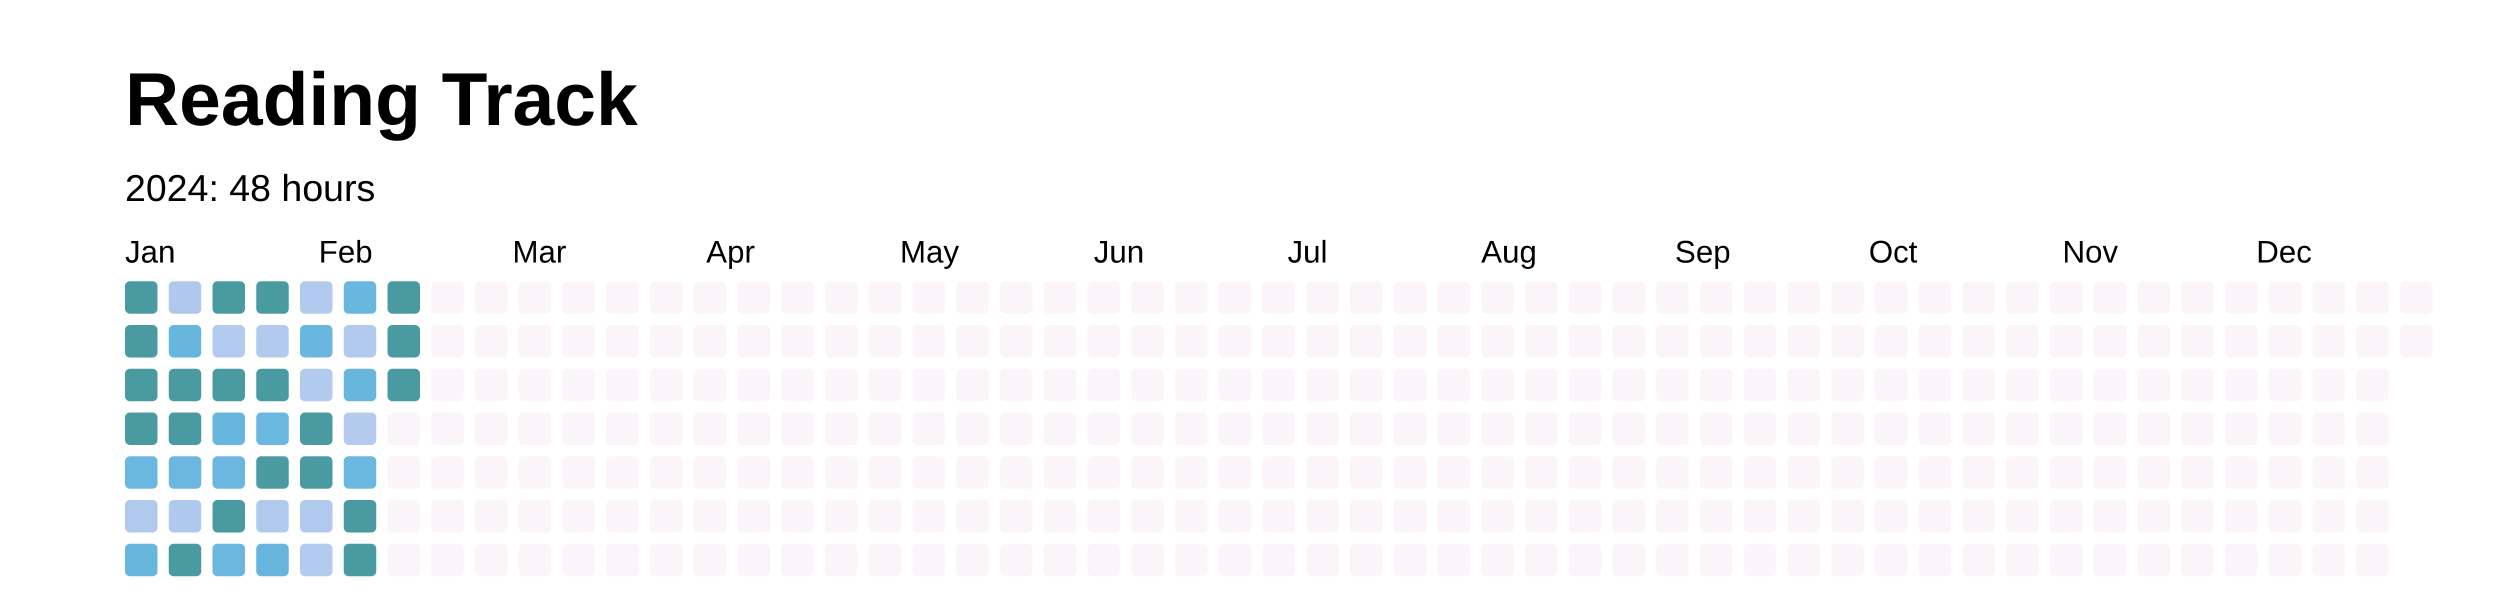
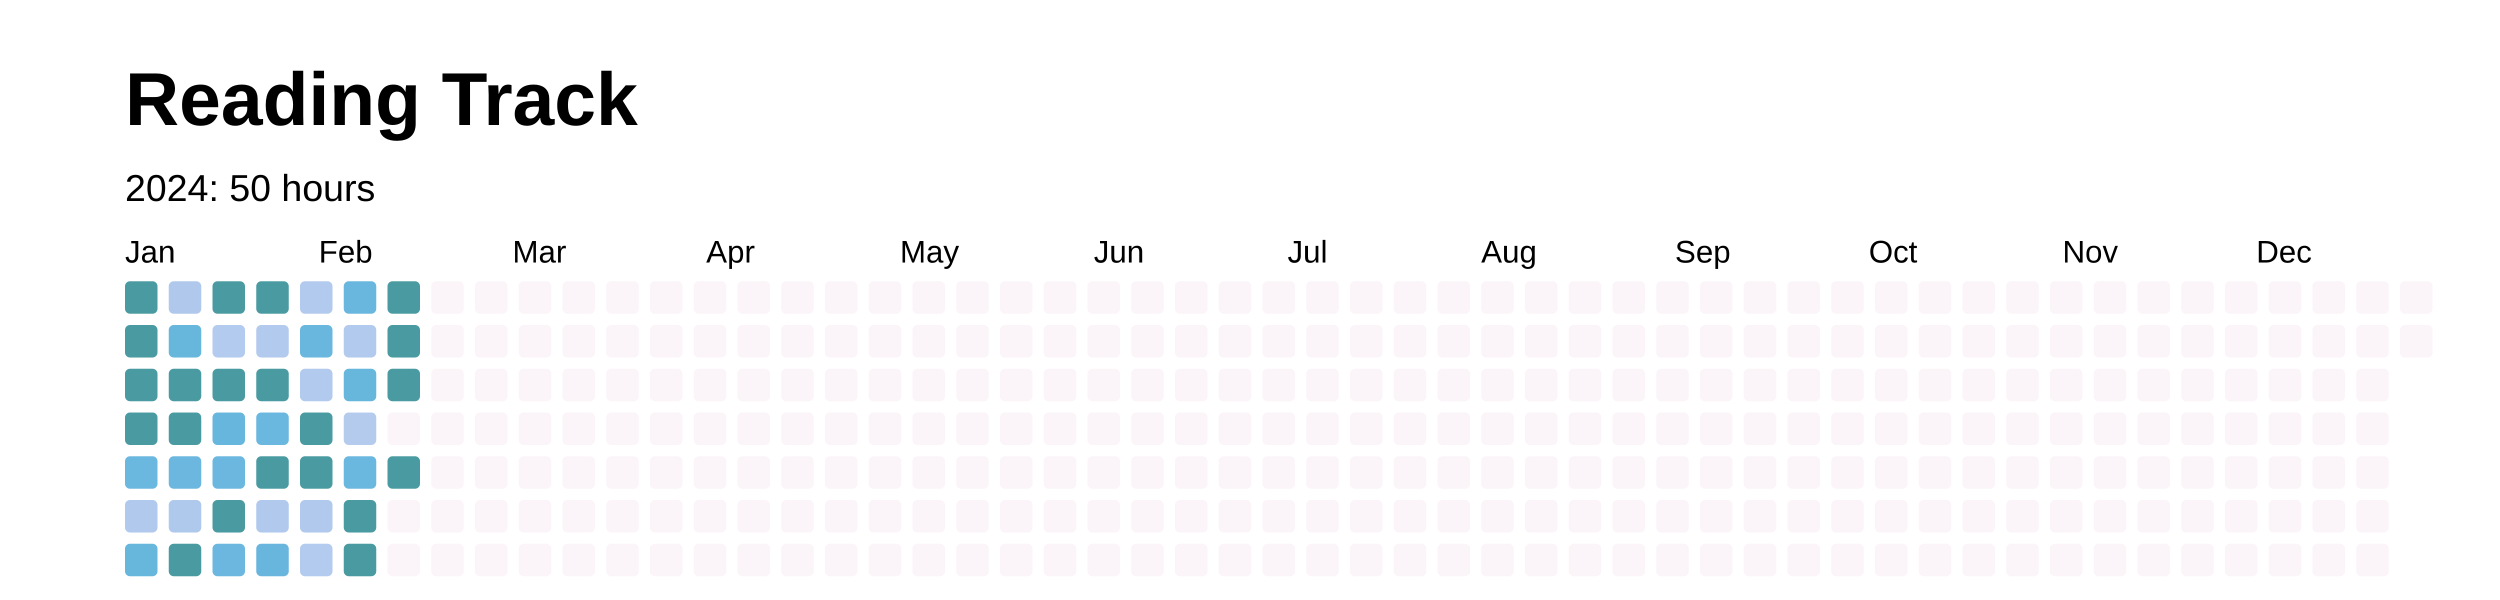
<svg xmlns="http://www.w3.org/2000/svg" baseProfile="full" height="48mm" version="1.1" viewBox="0,0,200,48" width="200mm">
  <defs />
  <rect fill="#FFFFFF" height="48" width="200" x="0" y="0" />
  <text fill="#000000" style="font-size:6px; font-family:Arial; font-weight:bold;" x="10" y="10">Reading Track</text>
-   <text dominant-baseline="hanging" fill="#000000" style="font-size:3.0px; font-family:Arial;" x="10" y="14">2024: 48 hours</text>
+   <text dominant-baseline="hanging" fill="#000000" style="font-size:3.0px; font-family:Arial;" x="10" y="14">2024: 50 hours</text>
  <text fill="#000000" style="font-size:2.5px; font-family:Arial" x="10.0" y="21.0">Jan</text>
  <text fill="#000000" style="font-size:2.5px; font-family:Arial" x="25.5" y="21.0">Feb</text>
  <text fill="#000000" style="font-size:2.5px; font-family:Arial" x="41.0" y="21.0">Mar</text>
  <text fill="#000000" style="font-size:2.5px; font-family:Arial" x="56.5" y="21.0">Apr</text>
  <text fill="#000000" style="font-size:2.5px; font-family:Arial" x="72.0" y="21.0">May</text>
  <text fill="#000000" style="font-size:2.5px; font-family:Arial" x="87.5" y="21.0">Jun</text>
  <text fill="#000000" style="font-size:2.5px; font-family:Arial" x="103.0" y="21.0">Jul</text>
  <text fill="#000000" style="font-size:2.5px; font-family:Arial" x="118.5" y="21.0">Aug</text>
  <text fill="#000000" style="font-size:2.5px; font-family:Arial" x="134.0" y="21.0">Sep</text>
  <text fill="#000000" style="font-size:2.5px; font-family:Arial" x="149.5" y="21.0">Oct</text>
  <text fill="#000000" style="font-size:2.5px; font-family:Arial" x="165.0" y="21.0">Nov</text>
  <text fill="#000000" style="font-size:2.5px; font-family:Arial" x="180.5" y="21.0">Dec</text>
  <rect fill="#4a9ba1" height="2.6" rx="0.4" ry="0.4" width="2.6" x="10.0" y="22.5" />
  <rect fill="#4a9ba1" height="2.6" rx="0.4" ry="0.4" width="2.6" x="10.0" y="26.0" />
  <rect fill="#4a9ba1" height="2.6" rx="0.4" ry="0.4" width="2.6" x="10.0" y="29.5" />
  <rect fill="#4a9ba1" height="2.6" rx="0.4" ry="0.4" width="2.6" x="10.0" y="33.0" />
  <rect fill="#6ab7df" height="2.6" rx="0.4" ry="0.4" width="2.6" x="10.0" y="36.5" />
  <rect fill="#b0c9ed" height="2.6" rx="0.4" ry="0.4" width="2.6" x="10.0" y="40.0" />
  <rect fill="#67b6dc" height="2.6" rx="0.4" ry="0.4" width="2.6" x="10.0" y="43.5" />
  <rect fill="#afc8ec" height="2.6" rx="0.4" ry="0.4" width="2.6" x="13.5" y="22.5" />
  <rect fill="#67b6dc" height="2.6" rx="0.4" ry="0.4" width="2.6" x="13.5" y="26.0" />
  <rect fill="#4a9ba1" height="2.6" rx="0.4" ry="0.4" width="2.6" x="13.5" y="29.5" />
  <rect fill="#4a9ba1" height="2.6" rx="0.4" ry="0.4" width="2.6" x="13.5" y="33.0" />
  <rect fill="#6bb7df" height="2.6" rx="0.4" ry="0.4" width="2.6" x="13.5" y="36.5" />
  <rect fill="#afc9ec" height="2.6" rx="0.4" ry="0.4" width="2.6" x="13.5" y="40.0" />
  <rect fill="#4a9ba1" height="2.6" rx="0.4" ry="0.4" width="2.6" x="13.5" y="43.5" />
  <rect fill="#4a9ba1" height="2.6" rx="0.4" ry="0.4" width="2.6" x="17.0" y="22.5" />
  <rect fill="#b3cbee" height="2.6" rx="0.4" ry="0.4" width="2.6" x="17.0" y="26.0" />
  <rect fill="#4a9ba1" height="2.6" rx="0.4" ry="0.4" width="2.6" x="17.0" y="29.5" />
  <rect fill="#67b6dd" height="2.6" rx="0.4" ry="0.4" width="2.6" x="17.0" y="33.0" />
  <rect fill="#6bb7e0" height="2.6" rx="0.4" ry="0.4" width="2.6" x="17.0" y="36.5" />
  <rect fill="#4a9ba1" height="2.6" rx="0.4" ry="0.4" width="2.6" x="17.0" y="40.0" />
  <rect fill="#6bb7df" height="2.6" rx="0.4" ry="0.4" width="2.6" x="17.0" y="43.5" />
  <rect fill="#4a9ba1" height="2.6" rx="0.4" ry="0.4" width="2.6" x="20.5" y="22.5" />
  <rect fill="#b2caed" height="2.6" rx="0.4" ry="0.4" width="2.6" x="20.5" y="26.0" />
  <rect fill="#4a9ba1" height="2.6" rx="0.4" ry="0.4" width="2.6" x="20.5" y="29.5" />
  <rect fill="#6ab7df" height="2.6" rx="0.4" ry="0.4" width="2.6" x="20.5" y="33.0" />
  <rect fill="#4a9ba1" height="2.6" rx="0.4" ry="0.4" width="2.6" x="20.5" y="36.5" />
  <rect fill="#b0c9ed" height="2.6" rx="0.4" ry="0.4" width="2.6" x="20.5" y="40.0" />
  <rect fill="#68b6dd" height="2.6" rx="0.4" ry="0.4" width="2.6" x="20.5" y="43.5" />
  <rect fill="#b2caed" height="2.6" rx="0.4" ry="0.4" width="2.6" x="24.0" y="22.5" />
  <rect fill="#69b7de" height="2.6" rx="0.4" ry="0.4" width="2.6" x="24.0" y="26.0" />
  <rect fill="#b1caed" height="2.6" rx="0.4" ry="0.4" width="2.6" x="24.0" y="29.5" />
  <rect fill="#4a9ba1" height="2.6" rx="0.4" ry="0.4" width="2.6" x="24.0" y="33.0" />
  <rect fill="#4a9ba1" height="2.6" rx="0.4" ry="0.4" width="2.6" x="24.0" y="36.5" />
  <rect fill="#b0c9ed" height="2.6" rx="0.4" ry="0.4" width="2.6" x="24.0" y="40.0" />
  <rect fill="#b3cbee" height="2.6" rx="0.4" ry="0.4" width="2.6" x="24.0" y="43.5" />
  <rect fill="#69b7de" height="2.6" rx="0.4" ry="0.4" width="2.6" x="27.5" y="22.5" />
  <rect fill="#b2caed" height="2.6" rx="0.4" ry="0.4" width="2.6" x="27.5" y="26.0" />
  <rect fill="#67b6dc" height="2.6" rx="0.4" ry="0.4" width="2.6" x="27.5" y="29.5" />
  <rect fill="#b4cbee" height="2.6" rx="0.4" ry="0.4" width="2.6" x="27.5" y="33.0" />
  <rect fill="#6ab7df" height="2.6" rx="0.4" ry="0.4" width="2.6" x="27.5" y="36.5" />
  <rect fill="#4a9ba1" height="2.6" rx="0.4" ry="0.4" width="2.6" x="27.5" y="40.0" />
  <rect fill="#4a9ba1" height="2.6" rx="0.4" ry="0.4" width="2.6" x="27.5" y="43.5" />
  <rect fill="#4a9ba1" height="2.6" rx="0.4" ry="0.4" width="2.6" x="31.0" y="22.5" />
  <rect fill="#4a9ba1" height="2.6" rx="0.4" ry="0.4" width="2.6" x="31.0" y="26.0" />
  <rect fill="#4a9ba1" height="2.6" rx="0.4" ry="0.4" width="2.6" x="31.0" y="29.5" />
  <rect fill="#FBF4F9" height="2.6" rx="0.4" ry="0.4" width="2.6" x="31.0" y="33.0" />
-   <rect fill="#FBF4F9" height="2.6" rx="0.4" ry="0.4" width="2.6" x="31.0" y="36.5" />
+   <rect fill="#4a9ba1" height="2.6" rx="0.4" ry="0.4" width="2.6" x="31.0" y="36.5" />
  <rect fill="#FBF4F9" height="2.6" rx="0.4" ry="0.4" width="2.6" x="31.0" y="40.0" />
  <rect fill="#FBF4F9" height="2.6" rx="0.4" ry="0.4" width="2.6" x="31.0" y="43.5" />
  <rect fill="#FBF4F9" height="2.6" rx="0.4" ry="0.4" width="2.6" x="34.5" y="22.5" />
  <rect fill="#FBF4F9" height="2.6" rx="0.4" ry="0.4" width="2.6" x="34.5" y="26.0" />
  <rect fill="#FBF4F9" height="2.6" rx="0.4" ry="0.4" width="2.6" x="34.5" y="29.5" />
  <rect fill="#FBF4F9" height="2.6" rx="0.4" ry="0.4" width="2.6" x="34.5" y="33.0" />
  <rect fill="#FBF4F9" height="2.6" rx="0.4" ry="0.4" width="2.6" x="34.5" y="36.5" />
  <rect fill="#FBF4F9" height="2.6" rx="0.4" ry="0.4" width="2.6" x="34.5" y="40.0" />
  <rect fill="#FBF4F9" height="2.6" rx="0.4" ry="0.4" width="2.6" x="34.5" y="43.5" />
  <rect fill="#FBF4F9" height="2.6" rx="0.4" ry="0.4" width="2.6" x="38.0" y="22.5" />
  <rect fill="#FBF4F9" height="2.6" rx="0.4" ry="0.4" width="2.6" x="38.0" y="26.0" />
  <rect fill="#FBF4F9" height="2.6" rx="0.4" ry="0.4" width="2.6" x="38.0" y="29.5" />
  <rect fill="#FBF4F9" height="2.6" rx="0.4" ry="0.4" width="2.6" x="38.0" y="33.0" />
  <rect fill="#FBF4F9" height="2.6" rx="0.4" ry="0.4" width="2.6" x="38.0" y="36.5" />
  <rect fill="#FBF4F9" height="2.6" rx="0.4" ry="0.4" width="2.6" x="38.0" y="40.0" />
  <rect fill="#FBF4F9" height="2.6" rx="0.4" ry="0.4" width="2.6" x="38.0" y="43.5" />
  <rect fill="#FBF4F9" height="2.6" rx="0.4" ry="0.4" width="2.6" x="41.5" y="22.5" />
  <rect fill="#FBF4F9" height="2.6" rx="0.4" ry="0.4" width="2.6" x="41.5" y="26.0" />
  <rect fill="#FBF4F9" height="2.6" rx="0.4" ry="0.4" width="2.6" x="41.5" y="29.5" />
  <rect fill="#FBF4F9" height="2.6" rx="0.4" ry="0.4" width="2.6" x="41.5" y="33.0" />
  <rect fill="#FBF4F9" height="2.6" rx="0.4" ry="0.4" width="2.6" x="41.5" y="36.5" />
  <rect fill="#FBF4F9" height="2.6" rx="0.4" ry="0.4" width="2.6" x="41.5" y="40.0" />
  <rect fill="#FBF4F9" height="2.6" rx="0.4" ry="0.4" width="2.6" x="41.5" y="43.5" />
  <rect fill="#FBF4F9" height="2.6" rx="0.4" ry="0.4" width="2.6" x="45.0" y="22.5" />
  <rect fill="#FBF4F9" height="2.6" rx="0.4" ry="0.4" width="2.6" x="45.0" y="26.0" />
  <rect fill="#FBF4F9" height="2.6" rx="0.4" ry="0.4" width="2.6" x="45.0" y="29.5" />
  <rect fill="#FBF4F9" height="2.6" rx="0.4" ry="0.4" width="2.6" x="45.0" y="33.0" />
  <rect fill="#FBF4F9" height="2.6" rx="0.4" ry="0.4" width="2.6" x="45.0" y="36.5" />
  <rect fill="#FBF4F9" height="2.6" rx="0.4" ry="0.4" width="2.6" x="45.0" y="40.0" />
  <rect fill="#FBF4F9" height="2.6" rx="0.4" ry="0.4" width="2.6" x="45.0" y="43.5" />
  <rect fill="#FBF4F9" height="2.6" rx="0.4" ry="0.4" width="2.6" x="48.5" y="22.5" />
  <rect fill="#FBF4F9" height="2.6" rx="0.4" ry="0.4" width="2.6" x="48.5" y="26.0" />
  <rect fill="#FBF4F9" height="2.6" rx="0.4" ry="0.4" width="2.6" x="48.5" y="29.5" />
  <rect fill="#FBF4F9" height="2.6" rx="0.4" ry="0.4" width="2.6" x="48.5" y="33.0" />
  <rect fill="#FBF4F9" height="2.6" rx="0.4" ry="0.4" width="2.6" x="48.5" y="36.5" />
  <rect fill="#FBF4F9" height="2.6" rx="0.4" ry="0.4" width="2.6" x="48.5" y="40.0" />
  <rect fill="#FBF4F9" height="2.6" rx="0.4" ry="0.4" width="2.6" x="48.5" y="43.5" />
  <rect fill="#FBF4F9" height="2.6" rx="0.4" ry="0.4" width="2.6" x="52.0" y="22.5" />
  <rect fill="#FBF4F9" height="2.6" rx="0.4" ry="0.4" width="2.6" x="52.0" y="26.0" />
  <rect fill="#FBF4F9" height="2.6" rx="0.4" ry="0.4" width="2.6" x="52.0" y="29.5" />
  <rect fill="#FBF4F9" height="2.6" rx="0.4" ry="0.4" width="2.6" x="52.0" y="33.0" />
  <rect fill="#FBF4F9" height="2.6" rx="0.4" ry="0.4" width="2.6" x="52.0" y="36.5" />
  <rect fill="#FBF4F9" height="2.6" rx="0.4" ry="0.4" width="2.6" x="52.0" y="40.0" />
  <rect fill="#FBF4F9" height="2.6" rx="0.4" ry="0.4" width="2.6" x="52.0" y="43.5" />
  <rect fill="#FBF4F9" height="2.6" rx="0.4" ry="0.4" width="2.6" x="55.5" y="22.5" />
  <rect fill="#FBF4F9" height="2.6" rx="0.4" ry="0.4" width="2.6" x="55.5" y="26.0" />
  <rect fill="#FBF4F9" height="2.6" rx="0.4" ry="0.4" width="2.6" x="55.5" y="29.5" />
  <rect fill="#FBF4F9" height="2.6" rx="0.4" ry="0.4" width="2.6" x="55.5" y="33.0" />
  <rect fill="#FBF4F9" height="2.6" rx="0.4" ry="0.4" width="2.6" x="55.5" y="36.5" />
  <rect fill="#FBF4F9" height="2.6" rx="0.4" ry="0.4" width="2.6" x="55.5" y="40.0" />
  <rect fill="#FBF4F9" height="2.6" rx="0.4" ry="0.4" width="2.6" x="55.5" y="43.5" />
  <rect fill="#FBF4F9" height="2.6" rx="0.4" ry="0.4" width="2.6" x="59.0" y="22.5" />
  <rect fill="#FBF4F9" height="2.6" rx="0.4" ry="0.4" width="2.6" x="59.0" y="26.0" />
  <rect fill="#FBF4F9" height="2.6" rx="0.4" ry="0.4" width="2.6" x="59.0" y="29.5" />
  <rect fill="#FBF4F9" height="2.6" rx="0.4" ry="0.4" width="2.6" x="59.0" y="33.0" />
  <rect fill="#FBF4F9" height="2.6" rx="0.4" ry="0.4" width="2.6" x="59.0" y="36.5" />
  <rect fill="#FBF4F9" height="2.6" rx="0.4" ry="0.4" width="2.6" x="59.0" y="40.0" />
  <rect fill="#FBF4F9" height="2.6" rx="0.4" ry="0.4" width="2.6" x="59.0" y="43.5" />
  <rect fill="#FBF4F9" height="2.6" rx="0.4" ry="0.4" width="2.6" x="62.5" y="22.5" />
  <rect fill="#FBF4F9" height="2.6" rx="0.4" ry="0.4" width="2.6" x="62.5" y="26.0" />
  <rect fill="#FBF4F9" height="2.6" rx="0.4" ry="0.4" width="2.6" x="62.5" y="29.5" />
  <rect fill="#FBF4F9" height="2.6" rx="0.4" ry="0.4" width="2.6" x="62.5" y="33.0" />
  <rect fill="#FBF4F9" height="2.6" rx="0.4" ry="0.4" width="2.6" x="62.5" y="36.5" />
  <rect fill="#FBF4F9" height="2.6" rx="0.4" ry="0.4" width="2.6" x="62.5" y="40.0" />
  <rect fill="#FBF4F9" height="2.6" rx="0.4" ry="0.4" width="2.6" x="62.5" y="43.5" />
  <rect fill="#FBF4F9" height="2.6" rx="0.4" ry="0.4" width="2.6" x="66.0" y="22.5" />
  <rect fill="#FBF4F9" height="2.6" rx="0.4" ry="0.4" width="2.6" x="66.0" y="26.0" />
  <rect fill="#FBF4F9" height="2.6" rx="0.4" ry="0.4" width="2.6" x="66.0" y="29.5" />
  <rect fill="#FBF4F9" height="2.6" rx="0.4" ry="0.4" width="2.6" x="66.0" y="33.0" />
  <rect fill="#FBF4F9" height="2.6" rx="0.4" ry="0.4" width="2.6" x="66.0" y="36.5" />
  <rect fill="#FBF4F9" height="2.6" rx="0.4" ry="0.4" width="2.6" x="66.0" y="40.0" />
  <rect fill="#FBF4F9" height="2.6" rx="0.4" ry="0.4" width="2.6" x="66.0" y="43.5" />
  <rect fill="#FBF4F9" height="2.6" rx="0.4" ry="0.4" width="2.6" x="69.5" y="22.5" />
  <rect fill="#FBF4F9" height="2.6" rx="0.4" ry="0.4" width="2.6" x="69.5" y="26.0" />
  <rect fill="#FBF4F9" height="2.6" rx="0.4" ry="0.4" width="2.6" x="69.5" y="29.5" />
  <rect fill="#FBF4F9" height="2.6" rx="0.4" ry="0.4" width="2.6" x="69.5" y="33.0" />
  <rect fill="#FBF4F9" height="2.6" rx="0.4" ry="0.4" width="2.6" x="69.5" y="36.5" />
  <rect fill="#FBF4F9" height="2.6" rx="0.4" ry="0.4" width="2.6" x="69.5" y="40.0" />
  <rect fill="#FBF4F9" height="2.6" rx="0.4" ry="0.4" width="2.6" x="69.5" y="43.5" />
  <rect fill="#FBF4F9" height="2.6" rx="0.4" ry="0.4" width="2.6" x="73.0" y="22.5" />
  <rect fill="#FBF4F9" height="2.6" rx="0.4" ry="0.4" width="2.6" x="73.0" y="26.0" />
  <rect fill="#FBF4F9" height="2.6" rx="0.4" ry="0.4" width="2.6" x="73.0" y="29.5" />
  <rect fill="#FBF4F9" height="2.6" rx="0.4" ry="0.4" width="2.6" x="73.0" y="33.0" />
  <rect fill="#FBF4F9" height="2.6" rx="0.4" ry="0.4" width="2.6" x="73.0" y="36.5" />
  <rect fill="#FBF4F9" height="2.6" rx="0.4" ry="0.4" width="2.6" x="73.0" y="40.0" />
  <rect fill="#FBF4F9" height="2.6" rx="0.4" ry="0.4" width="2.6" x="73.0" y="43.5" />
  <rect fill="#FBF4F9" height="2.6" rx="0.4" ry="0.4" width="2.6" x="76.5" y="22.5" />
  <rect fill="#FBF4F9" height="2.6" rx="0.4" ry="0.4" width="2.6" x="76.5" y="26.0" />
  <rect fill="#FBF4F9" height="2.6" rx="0.4" ry="0.4" width="2.6" x="76.5" y="29.5" />
  <rect fill="#FBF4F9" height="2.6" rx="0.4" ry="0.4" width="2.6" x="76.5" y="33.0" />
  <rect fill="#FBF4F9" height="2.6" rx="0.4" ry="0.4" width="2.6" x="76.5" y="36.5" />
  <rect fill="#FBF4F9" height="2.6" rx="0.4" ry="0.4" width="2.6" x="76.5" y="40.0" />
  <rect fill="#FBF4F9" height="2.6" rx="0.4" ry="0.4" width="2.6" x="76.5" y="43.5" />
  <rect fill="#FBF4F9" height="2.6" rx="0.4" ry="0.4" width="2.6" x="80.0" y="22.5" />
  <rect fill="#FBF4F9" height="2.6" rx="0.4" ry="0.4" width="2.6" x="80.0" y="26.0" />
  <rect fill="#FBF4F9" height="2.6" rx="0.4" ry="0.4" width="2.6" x="80.0" y="29.5" />
  <rect fill="#FBF4F9" height="2.6" rx="0.4" ry="0.4" width="2.6" x="80.0" y="33.0" />
  <rect fill="#FBF4F9" height="2.6" rx="0.4" ry="0.4" width="2.6" x="80.0" y="36.5" />
  <rect fill="#FBF4F9" height="2.6" rx="0.4" ry="0.4" width="2.6" x="80.0" y="40.0" />
  <rect fill="#FBF4F9" height="2.6" rx="0.4" ry="0.4" width="2.6" x="80.0" y="43.5" />
  <rect fill="#FBF4F9" height="2.6" rx="0.4" ry="0.4" width="2.6" x="83.5" y="22.5" />
  <rect fill="#FBF4F9" height="2.6" rx="0.4" ry="0.4" width="2.6" x="83.5" y="26.0" />
  <rect fill="#FBF4F9" height="2.6" rx="0.4" ry="0.4" width="2.6" x="83.5" y="29.5" />
  <rect fill="#FBF4F9" height="2.6" rx="0.4" ry="0.4" width="2.6" x="83.5" y="33.0" />
  <rect fill="#FBF4F9" height="2.6" rx="0.4" ry="0.4" width="2.6" x="83.5" y="36.5" />
  <rect fill="#FBF4F9" height="2.6" rx="0.4" ry="0.4" width="2.6" x="83.5" y="40.0" />
  <rect fill="#FBF4F9" height="2.6" rx="0.4" ry="0.4" width="2.6" x="83.5" y="43.5" />
  <rect fill="#FBF4F9" height="2.6" rx="0.4" ry="0.4" width="2.6" x="87.0" y="22.5" />
  <rect fill="#FBF4F9" height="2.6" rx="0.4" ry="0.4" width="2.6" x="87.0" y="26.0" />
  <rect fill="#FBF4F9" height="2.6" rx="0.4" ry="0.4" width="2.6" x="87.0" y="29.5" />
  <rect fill="#FBF4F9" height="2.6" rx="0.4" ry="0.4" width="2.6" x="87.0" y="33.0" />
  <rect fill="#FBF4F9" height="2.6" rx="0.4" ry="0.4" width="2.6" x="87.0" y="36.5" />
  <rect fill="#FBF4F9" height="2.6" rx="0.4" ry="0.4" width="2.6" x="87.0" y="40.0" />
  <rect fill="#FBF4F9" height="2.6" rx="0.4" ry="0.4" width="2.6" x="87.0" y="43.5" />
  <rect fill="#FBF4F9" height="2.6" rx="0.4" ry="0.4" width="2.6" x="90.5" y="22.5" />
  <rect fill="#FBF4F9" height="2.6" rx="0.4" ry="0.4" width="2.6" x="90.5" y="26.0" />
  <rect fill="#FBF4F9" height="2.6" rx="0.4" ry="0.4" width="2.6" x="90.5" y="29.5" />
  <rect fill="#FBF4F9" height="2.6" rx="0.4" ry="0.4" width="2.6" x="90.5" y="33.0" />
  <rect fill="#FBF4F9" height="2.6" rx="0.4" ry="0.4" width="2.6" x="90.5" y="36.5" />
  <rect fill="#FBF4F9" height="2.6" rx="0.4" ry="0.4" width="2.6" x="90.5" y="40.0" />
  <rect fill="#FBF4F9" height="2.6" rx="0.4" ry="0.4" width="2.6" x="90.5" y="43.5" />
  <rect fill="#FBF4F9" height="2.6" rx="0.4" ry="0.4" width="2.6" x="94.0" y="22.5" />
  <rect fill="#FBF4F9" height="2.6" rx="0.4" ry="0.4" width="2.6" x="94.0" y="26.0" />
  <rect fill="#FBF4F9" height="2.6" rx="0.4" ry="0.4" width="2.6" x="94.0" y="29.5" />
  <rect fill="#FBF4F9" height="2.6" rx="0.4" ry="0.4" width="2.6" x="94.0" y="33.0" />
  <rect fill="#FBF4F9" height="2.6" rx="0.4" ry="0.4" width="2.6" x="94.0" y="36.5" />
  <rect fill="#FBF4F9" height="2.6" rx="0.4" ry="0.4" width="2.6" x="94.0" y="40.0" />
  <rect fill="#FBF4F9" height="2.6" rx="0.4" ry="0.4" width="2.6" x="94.0" y="43.5" />
  <rect fill="#FBF4F9" height="2.6" rx="0.4" ry="0.4" width="2.6" x="97.5" y="22.5" />
  <rect fill="#FBF4F9" height="2.6" rx="0.4" ry="0.4" width="2.6" x="97.5" y="26.0" />
  <rect fill="#FBF4F9" height="2.6" rx="0.4" ry="0.4" width="2.6" x="97.5" y="29.5" />
  <rect fill="#FBF4F9" height="2.6" rx="0.4" ry="0.4" width="2.6" x="97.5" y="33.0" />
  <rect fill="#FBF4F9" height="2.6" rx="0.4" ry="0.4" width="2.6" x="97.5" y="36.5" />
  <rect fill="#FBF4F9" height="2.6" rx="0.4" ry="0.4" width="2.6" x="97.5" y="40.0" />
  <rect fill="#FBF4F9" height="2.6" rx="0.4" ry="0.4" width="2.6" x="97.5" y="43.5" />
  <rect fill="#FBF4F9" height="2.6" rx="0.4" ry="0.4" width="2.6" x="101.0" y="22.5" />
  <rect fill="#FBF4F9" height="2.6" rx="0.4" ry="0.4" width="2.6" x="101.0" y="26.0" />
  <rect fill="#FBF4F9" height="2.6" rx="0.4" ry="0.4" width="2.6" x="101.0" y="29.5" />
  <rect fill="#FBF4F9" height="2.6" rx="0.4" ry="0.4" width="2.6" x="101.0" y="33.0" />
  <rect fill="#FBF4F9" height="2.6" rx="0.4" ry="0.4" width="2.6" x="101.0" y="36.5" />
  <rect fill="#FBF4F9" height="2.6" rx="0.4" ry="0.4" width="2.6" x="101.0" y="40.0" />
  <rect fill="#FBF4F9" height="2.6" rx="0.4" ry="0.4" width="2.6" x="101.0" y="43.5" />
  <rect fill="#FBF4F9" height="2.6" rx="0.4" ry="0.4" width="2.6" x="104.5" y="22.5" />
  <rect fill="#FBF4F9" height="2.6" rx="0.4" ry="0.4" width="2.6" x="104.5" y="26.0" />
  <rect fill="#FBF4F9" height="2.6" rx="0.4" ry="0.4" width="2.6" x="104.5" y="29.5" />
  <rect fill="#FBF4F9" height="2.6" rx="0.4" ry="0.4" width="2.6" x="104.5" y="33.0" />
  <rect fill="#FBF4F9" height="2.6" rx="0.4" ry="0.4" width="2.6" x="104.5" y="36.5" />
  <rect fill="#FBF4F9" height="2.6" rx="0.4" ry="0.4" width="2.6" x="104.5" y="40.0" />
  <rect fill="#FBF4F9" height="2.6" rx="0.4" ry="0.4" width="2.6" x="104.5" y="43.5" />
  <rect fill="#FBF4F9" height="2.6" rx="0.4" ry="0.4" width="2.6" x="108.0" y="22.5" />
  <rect fill="#FBF4F9" height="2.6" rx="0.4" ry="0.4" width="2.6" x="108.0" y="26.0" />
  <rect fill="#FBF4F9" height="2.6" rx="0.4" ry="0.4" width="2.6" x="108.0" y="29.5" />
  <rect fill="#FBF4F9" height="2.6" rx="0.4" ry="0.4" width="2.6" x="108.0" y="33.0" />
  <rect fill="#FBF4F9" height="2.6" rx="0.4" ry="0.4" width="2.6" x="108.0" y="36.5" />
  <rect fill="#FBF4F9" height="2.6" rx="0.4" ry="0.4" width="2.6" x="108.0" y="40.0" />
  <rect fill="#FBF4F9" height="2.6" rx="0.4" ry="0.4" width="2.6" x="108.0" y="43.5" />
  <rect fill="#FBF4F9" height="2.6" rx="0.4" ry="0.4" width="2.6" x="111.5" y="22.5" />
  <rect fill="#FBF4F9" height="2.6" rx="0.4" ry="0.4" width="2.6" x="111.5" y="26.0" />
  <rect fill="#FBF4F9" height="2.6" rx="0.4" ry="0.4" width="2.6" x="111.5" y="29.5" />
  <rect fill="#FBF4F9" height="2.6" rx="0.4" ry="0.4" width="2.6" x="111.5" y="33.0" />
  <rect fill="#FBF4F9" height="2.6" rx="0.4" ry="0.4" width="2.6" x="111.5" y="36.5" />
  <rect fill="#FBF4F9" height="2.6" rx="0.4" ry="0.4" width="2.6" x="111.5" y="40.0" />
  <rect fill="#FBF4F9" height="2.6" rx="0.4" ry="0.4" width="2.6" x="111.5" y="43.5" />
  <rect fill="#FBF4F9" height="2.6" rx="0.4" ry="0.4" width="2.6" x="115.0" y="22.5" />
  <rect fill="#FBF4F9" height="2.6" rx="0.4" ry="0.4" width="2.6" x="115.0" y="26.0" />
  <rect fill="#FBF4F9" height="2.6" rx="0.4" ry="0.4" width="2.6" x="115.0" y="29.5" />
  <rect fill="#FBF4F9" height="2.6" rx="0.4" ry="0.4" width="2.6" x="115.0" y="33.0" />
  <rect fill="#FBF4F9" height="2.6" rx="0.4" ry="0.4" width="2.6" x="115.0" y="36.5" />
  <rect fill="#FBF4F9" height="2.6" rx="0.4" ry="0.4" width="2.6" x="115.0" y="40.0" />
  <rect fill="#FBF4F9" height="2.6" rx="0.4" ry="0.4" width="2.6" x="115.0" y="43.5" />
  <rect fill="#FBF4F9" height="2.6" rx="0.4" ry="0.4" width="2.6" x="118.5" y="22.5" />
  <rect fill="#FBF4F9" height="2.6" rx="0.4" ry="0.4" width="2.6" x="118.5" y="26.0" />
  <rect fill="#FBF4F9" height="2.6" rx="0.4" ry="0.4" width="2.6" x="118.5" y="29.5" />
  <rect fill="#FBF4F9" height="2.6" rx="0.4" ry="0.4" width="2.6" x="118.5" y="33.0" />
  <rect fill="#FBF4F9" height="2.6" rx="0.4" ry="0.4" width="2.6" x="118.5" y="36.5" />
  <rect fill="#FBF4F9" height="2.6" rx="0.4" ry="0.4" width="2.6" x="118.5" y="40.0" />
  <rect fill="#FBF4F9" height="2.6" rx="0.4" ry="0.4" width="2.6" x="118.5" y="43.5" />
  <rect fill="#FBF4F9" height="2.6" rx="0.4" ry="0.4" width="2.6" x="122.0" y="22.5" />
  <rect fill="#FBF4F9" height="2.6" rx="0.4" ry="0.4" width="2.6" x="122.0" y="26.0" />
  <rect fill="#FBF4F9" height="2.6" rx="0.4" ry="0.4" width="2.6" x="122.0" y="29.5" />
  <rect fill="#FBF4F9" height="2.6" rx="0.4" ry="0.4" width="2.6" x="122.0" y="33.0" />
  <rect fill="#FBF4F9" height="2.6" rx="0.4" ry="0.4" width="2.6" x="122.0" y="36.5" />
  <rect fill="#FBF4F9" height="2.6" rx="0.4" ry="0.4" width="2.6" x="122.0" y="40.0" />
  <rect fill="#FBF4F9" height="2.6" rx="0.4" ry="0.4" width="2.6" x="122.0" y="43.5" />
  <rect fill="#FBF4F9" height="2.6" rx="0.4" ry="0.4" width="2.6" x="125.5" y="22.5" />
  <rect fill="#FBF4F9" height="2.6" rx="0.4" ry="0.4" width="2.6" x="125.5" y="26.0" />
  <rect fill="#FBF4F9" height="2.6" rx="0.4" ry="0.4" width="2.6" x="125.5" y="29.5" />
  <rect fill="#FBF4F9" height="2.6" rx="0.4" ry="0.4" width="2.6" x="125.5" y="33.0" />
  <rect fill="#FBF4F9" height="2.6" rx="0.4" ry="0.4" width="2.6" x="125.5" y="36.5" />
  <rect fill="#FBF4F9" height="2.6" rx="0.4" ry="0.4" width="2.6" x="125.5" y="40.0" />
  <rect fill="#FBF4F9" height="2.6" rx="0.4" ry="0.4" width="2.6" x="125.5" y="43.5" />
  <rect fill="#FBF4F9" height="2.6" rx="0.4" ry="0.4" width="2.6" x="129.0" y="22.5" />
  <rect fill="#FBF4F9" height="2.6" rx="0.4" ry="0.4" width="2.6" x="129.0" y="26.0" />
  <rect fill="#FBF4F9" height="2.6" rx="0.4" ry="0.4" width="2.6" x="129.0" y="29.5" />
  <rect fill="#FBF4F9" height="2.6" rx="0.4" ry="0.4" width="2.6" x="129.0" y="33.0" />
  <rect fill="#FBF4F9" height="2.6" rx="0.4" ry="0.4" width="2.6" x="129.0" y="36.5" />
  <rect fill="#FBF4F9" height="2.6" rx="0.4" ry="0.4" width="2.6" x="129.0" y="40.0" />
  <rect fill="#FBF4F9" height="2.6" rx="0.4" ry="0.4" width="2.6" x="129.0" y="43.5" />
  <rect fill="#FBF4F9" height="2.6" rx="0.4" ry="0.4" width="2.6" x="132.5" y="22.5" />
  <rect fill="#FBF4F9" height="2.6" rx="0.4" ry="0.4" width="2.6" x="132.5" y="26.0" />
  <rect fill="#FBF4F9" height="2.6" rx="0.4" ry="0.4" width="2.6" x="132.5" y="29.5" />
  <rect fill="#FBF4F9" height="2.6" rx="0.4" ry="0.4" width="2.6" x="132.5" y="33.0" />
  <rect fill="#FBF4F9" height="2.6" rx="0.4" ry="0.4" width="2.6" x="132.5" y="36.5" />
  <rect fill="#FBF4F9" height="2.6" rx="0.4" ry="0.4" width="2.6" x="132.5" y="40.0" />
  <rect fill="#FBF4F9" height="2.6" rx="0.4" ry="0.4" width="2.6" x="132.5" y="43.5" />
  <rect fill="#FBF4F9" height="2.6" rx="0.4" ry="0.4" width="2.6" x="136.0" y="22.5" />
  <rect fill="#FBF4F9" height="2.6" rx="0.4" ry="0.4" width="2.6" x="136.0" y="26.0" />
  <rect fill="#FBF4F9" height="2.6" rx="0.4" ry="0.4" width="2.6" x="136.0" y="29.5" />
  <rect fill="#FBF4F9" height="2.6" rx="0.4" ry="0.4" width="2.6" x="136.0" y="33.0" />
  <rect fill="#FBF4F9" height="2.6" rx="0.4" ry="0.4" width="2.6" x="136.0" y="36.5" />
  <rect fill="#FBF4F9" height="2.6" rx="0.4" ry="0.4" width="2.6" x="136.0" y="40.0" />
  <rect fill="#FBF4F9" height="2.6" rx="0.4" ry="0.4" width="2.6" x="136.0" y="43.5" />
  <rect fill="#FBF4F9" height="2.6" rx="0.4" ry="0.4" width="2.6" x="139.5" y="22.5" />
  <rect fill="#FBF4F9" height="2.6" rx="0.4" ry="0.4" width="2.6" x="139.5" y="26.0" />
  <rect fill="#FBF4F9" height="2.6" rx="0.4" ry="0.4" width="2.6" x="139.5" y="29.5" />
  <rect fill="#FBF4F9" height="2.6" rx="0.4" ry="0.4" width="2.6" x="139.5" y="33.0" />
  <rect fill="#FBF4F9" height="2.6" rx="0.4" ry="0.4" width="2.6" x="139.5" y="36.5" />
  <rect fill="#FBF4F9" height="2.6" rx="0.4" ry="0.4" width="2.6" x="139.5" y="40.0" />
  <rect fill="#FBF4F9" height="2.6" rx="0.4" ry="0.4" width="2.6" x="139.5" y="43.5" />
  <rect fill="#FBF4F9" height="2.6" rx="0.4" ry="0.4" width="2.6" x="143.0" y="22.5" />
  <rect fill="#FBF4F9" height="2.6" rx="0.4" ry="0.4" width="2.6" x="143.0" y="26.0" />
  <rect fill="#FBF4F9" height="2.6" rx="0.4" ry="0.4" width="2.6" x="143.0" y="29.5" />
  <rect fill="#FBF4F9" height="2.6" rx="0.4" ry="0.4" width="2.6" x="143.0" y="33.0" />
  <rect fill="#FBF4F9" height="2.6" rx="0.4" ry="0.4" width="2.6" x="143.0" y="36.5" />
  <rect fill="#FBF4F9" height="2.6" rx="0.4" ry="0.4" width="2.6" x="143.0" y="40.0" />
  <rect fill="#FBF4F9" height="2.6" rx="0.4" ry="0.4" width="2.6" x="143.0" y="43.5" />
  <rect fill="#FBF4F9" height="2.6" rx="0.4" ry="0.4" width="2.6" x="146.5" y="22.5" />
  <rect fill="#FBF4F9" height="2.6" rx="0.4" ry="0.4" width="2.6" x="146.5" y="26.0" />
  <rect fill="#FBF4F9" height="2.6" rx="0.4" ry="0.4" width="2.6" x="146.5" y="29.5" />
  <rect fill="#FBF4F9" height="2.6" rx="0.4" ry="0.4" width="2.6" x="146.5" y="33.0" />
  <rect fill="#FBF4F9" height="2.6" rx="0.4" ry="0.4" width="2.6" x="146.5" y="36.5" />
  <rect fill="#FBF4F9" height="2.6" rx="0.4" ry="0.4" width="2.6" x="146.5" y="40.0" />
  <rect fill="#FBF4F9" height="2.6" rx="0.4" ry="0.4" width="2.6" x="146.5" y="43.5" />
  <rect fill="#FBF4F9" height="2.6" rx="0.4" ry="0.4" width="2.6" x="150.0" y="22.5" />
  <rect fill="#FBF4F9" height="2.6" rx="0.4" ry="0.4" width="2.6" x="150.0" y="26.0" />
  <rect fill="#FBF4F9" height="2.6" rx="0.4" ry="0.4" width="2.6" x="150.0" y="29.5" />
  <rect fill="#FBF4F9" height="2.6" rx="0.4" ry="0.4" width="2.6" x="150.0" y="33.0" />
  <rect fill="#FBF4F9" height="2.6" rx="0.4" ry="0.4" width="2.6" x="150.0" y="36.5" />
  <rect fill="#FBF4F9" height="2.6" rx="0.4" ry="0.4" width="2.6" x="150.0" y="40.0" />
  <rect fill="#FBF4F9" height="2.6" rx="0.4" ry="0.4" width="2.6" x="150.0" y="43.5" />
  <rect fill="#FBF4F9" height="2.6" rx="0.4" ry="0.4" width="2.6" x="153.5" y="22.5" />
  <rect fill="#FBF4F9" height="2.6" rx="0.4" ry="0.4" width="2.6" x="153.5" y="26.0" />
  <rect fill="#FBF4F9" height="2.6" rx="0.4" ry="0.4" width="2.6" x="153.5" y="29.5" />
  <rect fill="#FBF4F9" height="2.6" rx="0.4" ry="0.4" width="2.6" x="153.5" y="33.0" />
  <rect fill="#FBF4F9" height="2.6" rx="0.4" ry="0.4" width="2.6" x="153.5" y="36.5" />
  <rect fill="#FBF4F9" height="2.6" rx="0.4" ry="0.4" width="2.6" x="153.5" y="40.0" />
  <rect fill="#FBF4F9" height="2.6" rx="0.4" ry="0.4" width="2.6" x="153.5" y="43.5" />
  <rect fill="#FBF4F9" height="2.6" rx="0.4" ry="0.4" width="2.6" x="157.0" y="22.5" />
  <rect fill="#FBF4F9" height="2.6" rx="0.4" ry="0.4" width="2.6" x="157.0" y="26.0" />
  <rect fill="#FBF4F9" height="2.6" rx="0.4" ry="0.4" width="2.6" x="157.0" y="29.5" />
  <rect fill="#FBF4F9" height="2.6" rx="0.4" ry="0.4" width="2.6" x="157.0" y="33.0" />
  <rect fill="#FBF4F9" height="2.6" rx="0.4" ry="0.4" width="2.6" x="157.0" y="36.5" />
  <rect fill="#FBF4F9" height="2.6" rx="0.4" ry="0.4" width="2.6" x="157.0" y="40.0" />
  <rect fill="#FBF4F9" height="2.6" rx="0.4" ry="0.4" width="2.6" x="157.0" y="43.5" />
  <rect fill="#FBF4F9" height="2.6" rx="0.4" ry="0.4" width="2.6" x="160.5" y="22.5" />
  <rect fill="#FBF4F9" height="2.6" rx="0.4" ry="0.4" width="2.6" x="160.5" y="26.0" />
  <rect fill="#FBF4F9" height="2.6" rx="0.4" ry="0.4" width="2.6" x="160.5" y="29.5" />
  <rect fill="#FBF4F9" height="2.6" rx="0.4" ry="0.4" width="2.6" x="160.5" y="33.0" />
  <rect fill="#FBF4F9" height="2.6" rx="0.4" ry="0.4" width="2.6" x="160.5" y="36.5" />
  <rect fill="#FBF4F9" height="2.6" rx="0.4" ry="0.4" width="2.6" x="160.5" y="40.0" />
  <rect fill="#FBF4F9" height="2.6" rx="0.4" ry="0.4" width="2.6" x="160.5" y="43.5" />
  <rect fill="#FBF4F9" height="2.6" rx="0.4" ry="0.4" width="2.6" x="164.0" y="22.5" />
  <rect fill="#FBF4F9" height="2.6" rx="0.4" ry="0.4" width="2.6" x="164.0" y="26.0" />
  <rect fill="#FBF4F9" height="2.6" rx="0.4" ry="0.4" width="2.6" x="164.0" y="29.5" />
  <rect fill="#FBF4F9" height="2.6" rx="0.4" ry="0.4" width="2.6" x="164.0" y="33.0" />
  <rect fill="#FBF4F9" height="2.6" rx="0.4" ry="0.4" width="2.6" x="164.0" y="36.5" />
  <rect fill="#FBF4F9" height="2.6" rx="0.4" ry="0.4" width="2.6" x="164.0" y="40.0" />
  <rect fill="#FBF4F9" height="2.6" rx="0.4" ry="0.4" width="2.6" x="164.0" y="43.5" />
  <rect fill="#FBF4F9" height="2.6" rx="0.4" ry="0.4" width="2.6" x="167.5" y="22.5" />
  <rect fill="#FBF4F9" height="2.6" rx="0.4" ry="0.4" width="2.6" x="167.5" y="26.0" />
  <rect fill="#FBF4F9" height="2.6" rx="0.4" ry="0.4" width="2.6" x="167.5" y="29.5" />
  <rect fill="#FBF4F9" height="2.6" rx="0.4" ry="0.4" width="2.6" x="167.5" y="33.0" />
  <rect fill="#FBF4F9" height="2.6" rx="0.4" ry="0.4" width="2.6" x="167.5" y="36.5" />
  <rect fill="#FBF4F9" height="2.6" rx="0.4" ry="0.4" width="2.6" x="167.5" y="40.0" />
  <rect fill="#FBF4F9" height="2.6" rx="0.4" ry="0.4" width="2.6" x="167.5" y="43.5" />
  <rect fill="#FBF4F9" height="2.6" rx="0.4" ry="0.4" width="2.6" x="171.0" y="22.5" />
  <rect fill="#FBF4F9" height="2.6" rx="0.4" ry="0.4" width="2.6" x="171.0" y="26.0" />
  <rect fill="#FBF4F9" height="2.6" rx="0.4" ry="0.4" width="2.6" x="171.0" y="29.5" />
  <rect fill="#FBF4F9" height="2.6" rx="0.4" ry="0.4" width="2.6" x="171.0" y="33.0" />
  <rect fill="#FBF4F9" height="2.6" rx="0.4" ry="0.4" width="2.6" x="171.0" y="36.5" />
  <rect fill="#FBF4F9" height="2.6" rx="0.4" ry="0.4" width="2.6" x="171.0" y="40.0" />
  <rect fill="#FBF4F9" height="2.6" rx="0.4" ry="0.4" width="2.6" x="171.0" y="43.5" />
  <rect fill="#FBF4F9" height="2.6" rx="0.4" ry="0.4" width="2.6" x="174.5" y="22.5" />
  <rect fill="#FBF4F9" height="2.6" rx="0.4" ry="0.4" width="2.6" x="174.5" y="26.0" />
  <rect fill="#FBF4F9" height="2.6" rx="0.4" ry="0.4" width="2.6" x="174.5" y="29.5" />
  <rect fill="#FBF4F9" height="2.6" rx="0.4" ry="0.4" width="2.6" x="174.5" y="33.0" />
  <rect fill="#FBF4F9" height="2.6" rx="0.4" ry="0.4" width="2.6" x="174.5" y="36.5" />
  <rect fill="#FBF4F9" height="2.6" rx="0.4" ry="0.4" width="2.6" x="174.5" y="40.0" />
  <rect fill="#FBF4F9" height="2.6" rx="0.4" ry="0.4" width="2.6" x="174.5" y="43.5" />
  <rect fill="#FBF4F9" height="2.6" rx="0.4" ry="0.4" width="2.6" x="178.0" y="22.5" />
  <rect fill="#FBF4F9" height="2.6" rx="0.4" ry="0.4" width="2.6" x="178.0" y="26.0" />
  <rect fill="#FBF4F9" height="2.6" rx="0.4" ry="0.4" width="2.6" x="178.0" y="29.5" />
  <rect fill="#FBF4F9" height="2.6" rx="0.4" ry="0.4" width="2.6" x="178.0" y="33.0" />
  <rect fill="#FBF4F9" height="2.6" rx="0.4" ry="0.4" width="2.6" x="178.0" y="36.5" />
  <rect fill="#FBF4F9" height="2.6" rx="0.4" ry="0.4" width="2.6" x="178.0" y="40.0" />
  <rect fill="#FBF4F9" height="2.6" rx="0.4" ry="0.4" width="2.6" x="178.0" y="43.5" />
  <rect fill="#FBF4F9" height="2.6" rx="0.4" ry="0.4" width="2.6" x="181.5" y="22.5" />
  <rect fill="#FBF4F9" height="2.6" rx="0.4" ry="0.4" width="2.6" x="181.5" y="26.0" />
  <rect fill="#FBF4F9" height="2.6" rx="0.4" ry="0.4" width="2.6" x="181.5" y="29.5" />
  <rect fill="#FBF4F9" height="2.6" rx="0.4" ry="0.4" width="2.6" x="181.5" y="33.0" />
  <rect fill="#FBF4F9" height="2.6" rx="0.4" ry="0.4" width="2.6" x="181.5" y="36.5" />
  <rect fill="#FBF4F9" height="2.6" rx="0.4" ry="0.4" width="2.6" x="181.5" y="40.0" />
  <rect fill="#FBF4F9" height="2.6" rx="0.4" ry="0.4" width="2.6" x="181.5" y="43.5" />
  <rect fill="#FBF4F9" height="2.6" rx="0.4" ry="0.4" width="2.6" x="185.0" y="22.5" />
  <rect fill="#FBF4F9" height="2.6" rx="0.4" ry="0.4" width="2.6" x="185.0" y="26.0" />
  <rect fill="#FBF4F9" height="2.6" rx="0.4" ry="0.4" width="2.6" x="185.0" y="29.5" />
  <rect fill="#FBF4F9" height="2.6" rx="0.4" ry="0.4" width="2.6" x="185.0" y="33.0" />
  <rect fill="#FBF4F9" height="2.6" rx="0.4" ry="0.4" width="2.6" x="185.0" y="36.5" />
  <rect fill="#FBF4F9" height="2.6" rx="0.4" ry="0.4" width="2.6" x="185.0" y="40.0" />
  <rect fill="#FBF4F9" height="2.6" rx="0.4" ry="0.4" width="2.6" x="185.0" y="43.5" />
  <rect fill="#FBF4F9" height="2.6" rx="0.4" ry="0.4" width="2.6" x="188.5" y="22.5" />
  <rect fill="#FBF4F9" height="2.6" rx="0.4" ry="0.4" width="2.6" x="188.5" y="26.0" />
  <rect fill="#FBF4F9" height="2.6" rx="0.4" ry="0.4" width="2.6" x="188.5" y="29.5" />
  <rect fill="#FBF4F9" height="2.6" rx="0.4" ry="0.4" width="2.6" x="188.5" y="33.0" />
  <rect fill="#FBF4F9" height="2.6" rx="0.4" ry="0.4" width="2.6" x="188.5" y="36.5" />
  <rect fill="#FBF4F9" height="2.6" rx="0.4" ry="0.4" width="2.6" x="188.5" y="40.0" />
  <rect fill="#FBF4F9" height="2.6" rx="0.4" ry="0.4" width="2.6" x="188.5" y="43.5" />
  <rect fill="#FBF4F9" height="2.6" rx="0.4" ry="0.4" width="2.6" x="192.0" y="22.5" />
  <rect fill="#FBF4F9" height="2.6" rx="0.4" ry="0.4" width="2.6" x="192.0" y="26.0" />
</svg>
